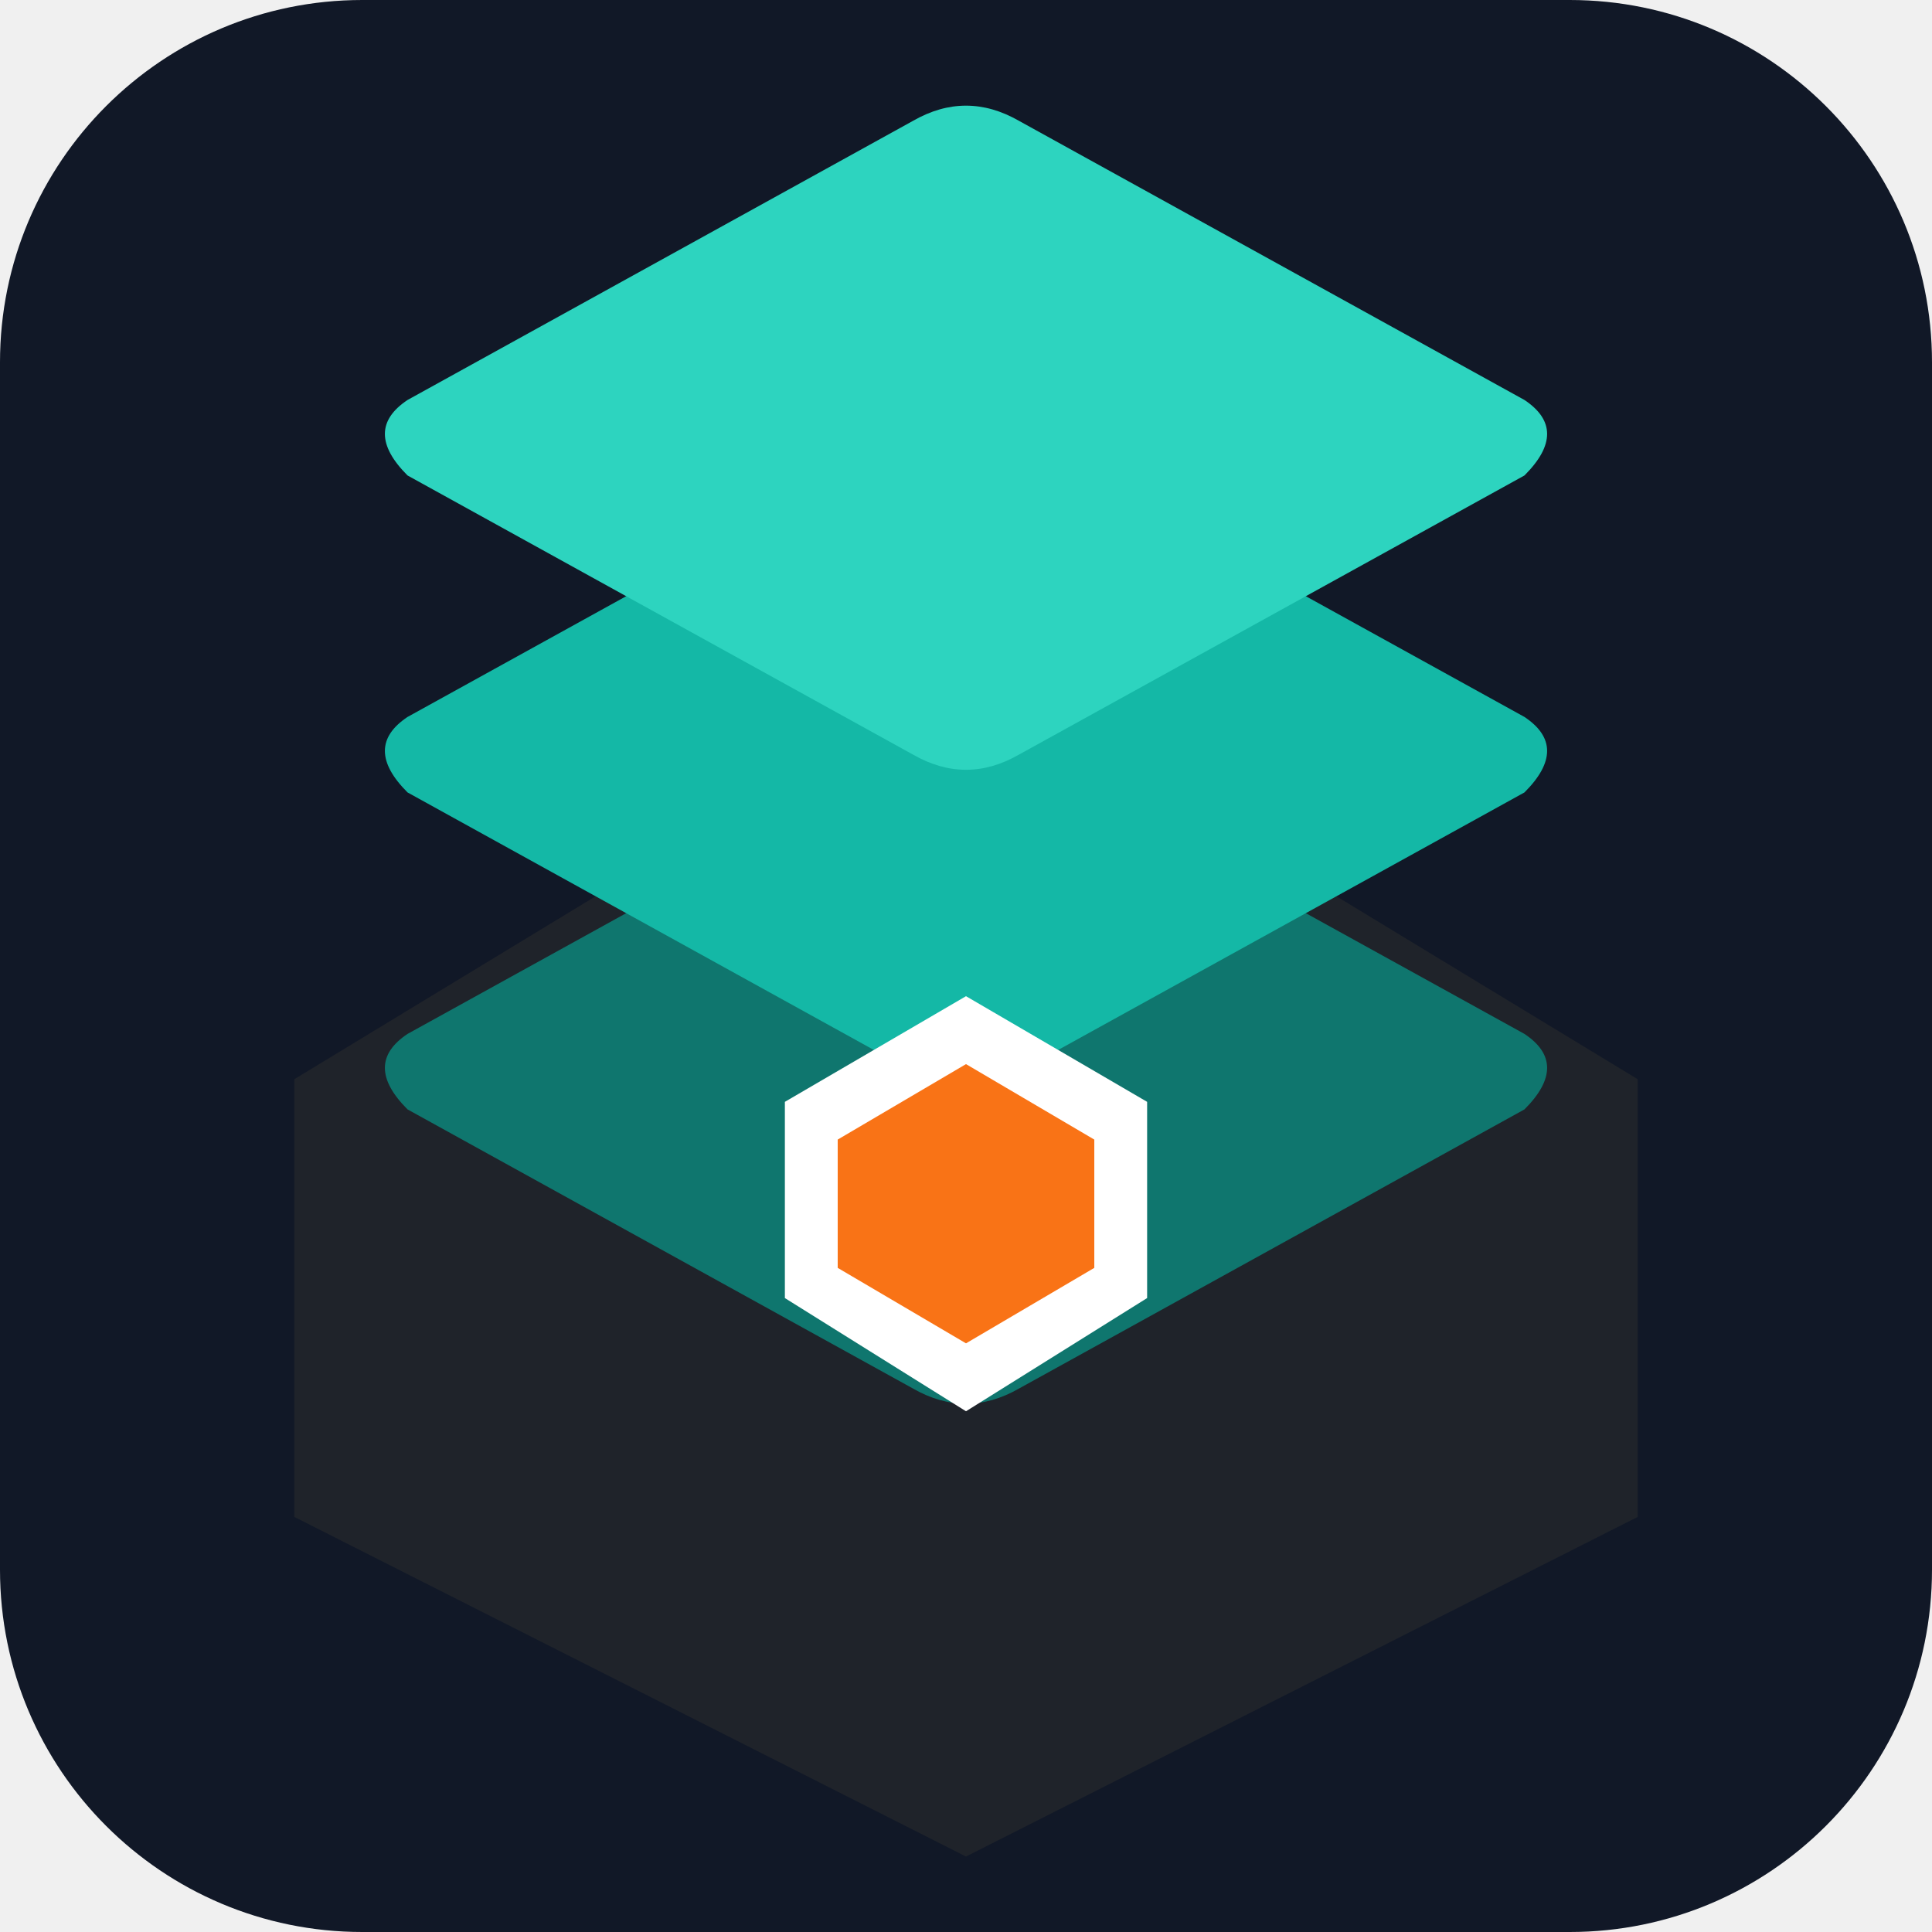
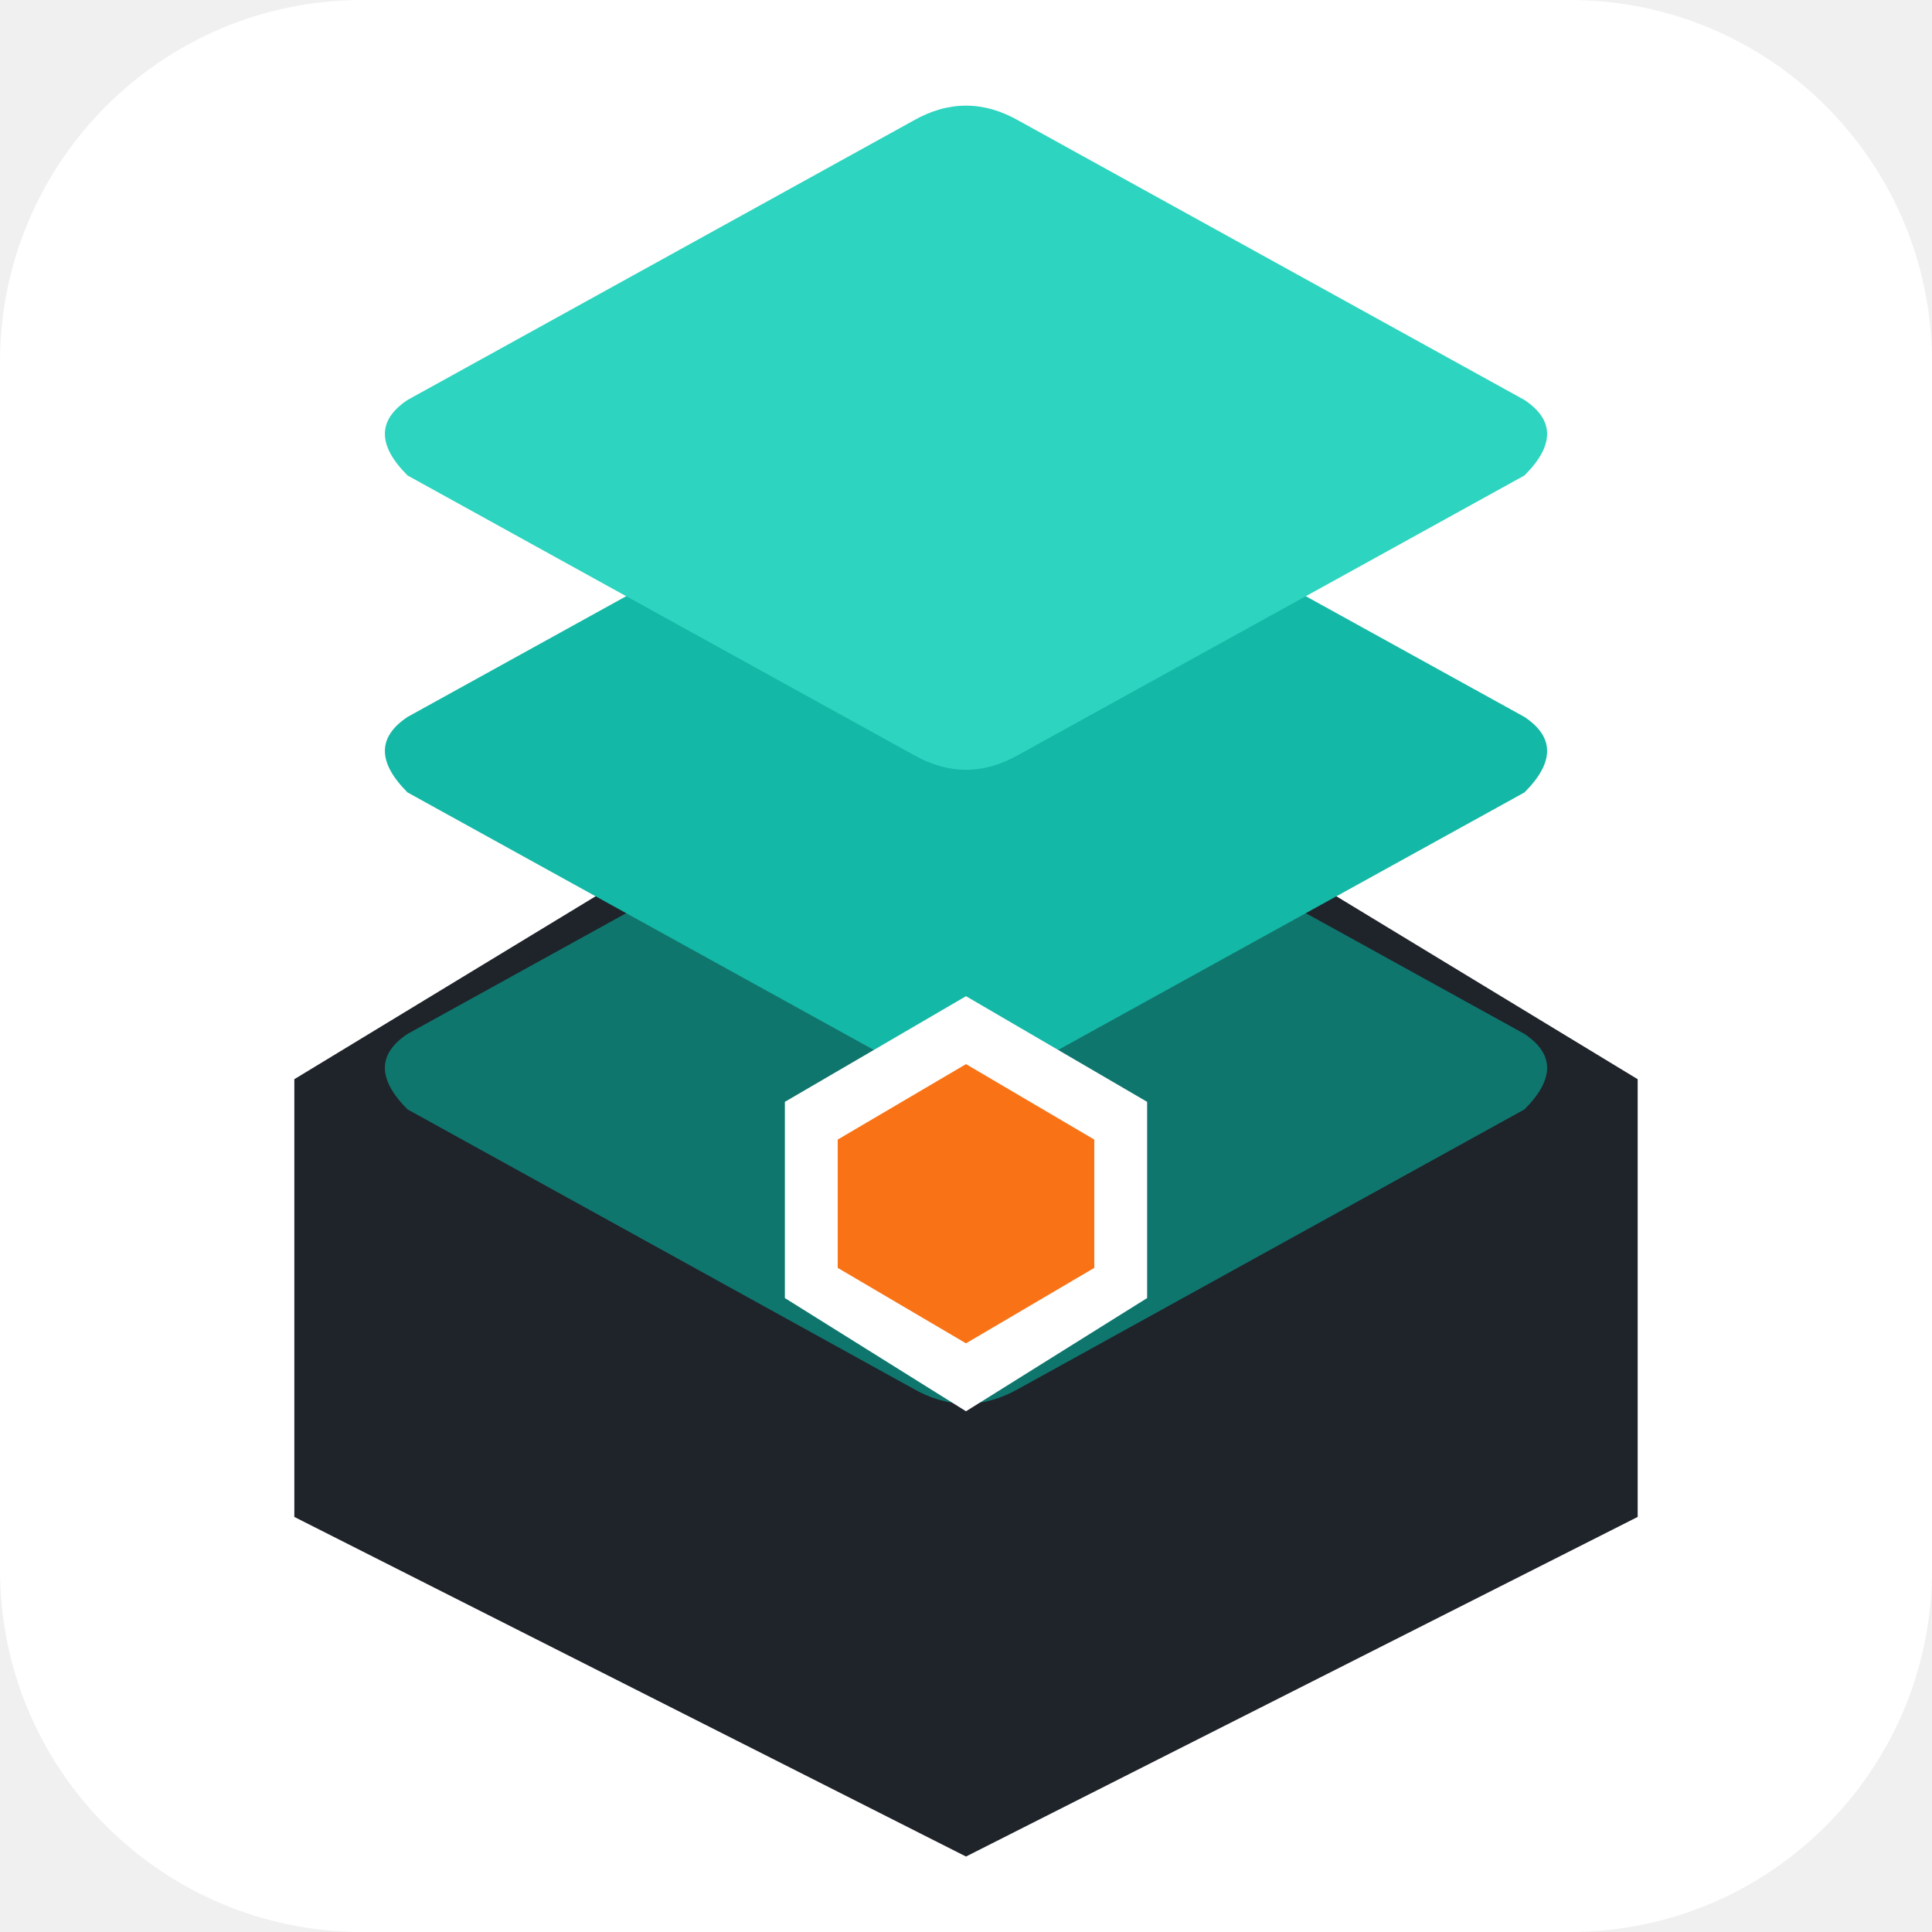
<svg xmlns="http://www.w3.org/2000/svg" viewBox="0 0 256 256" role="img" aria-labelledby="title desc">
-   <rect width="256" height="256" rx="48" fill="#111827" />
+   <rect width="256" height="256" rx="48" fill="#fff" />
  <path fill="#1f232a" d="M39 143 95 109l26 15 7 6 7-6 26-15 56 34v58l-89 45-89-45z" />
  <path fill="#0f766e" d="m54 137 67-37q7-4 14 0l67 37q6 4 0 10l-67 37q-7 4-14 0l-67-37q-6-6 0-10z" />
  <path fill="#14b8a6" d="m54 95 67-37q7-4 14 0l67 37q6 4 0 10l-67 37q-7 4-14 0L54 105q-6-6 0-10z" />
  <path fill="#2dd4bf" d="m54 53 67-37q7-4 14 0l67 37q6 4 0 10l-67 37q-7 4-14 0L54 63q-6-6 0-10z" />
  <path fill="#fff" d="m104 146 24-14 24 14v26l-24 15-24-15z" />
  <path fill="#f97316" d="m111 151 17-10 17 10v17l-17 10-17-10z" />
</svg>
